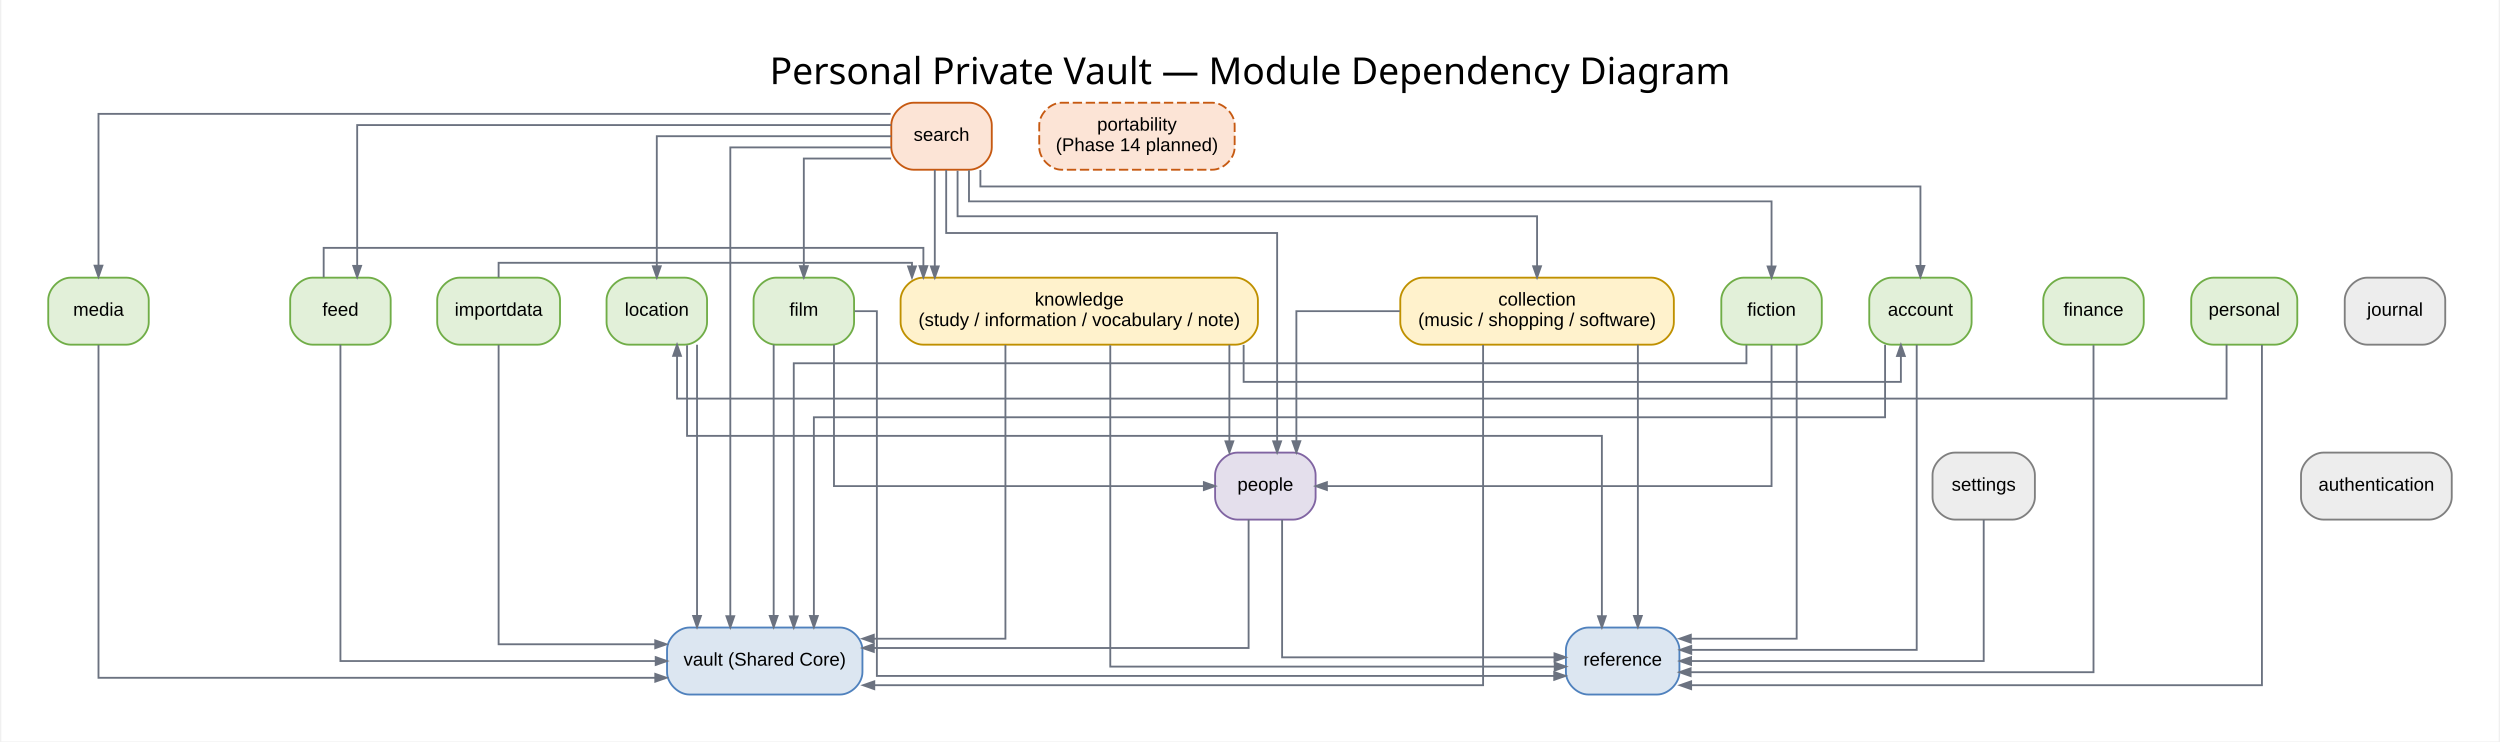
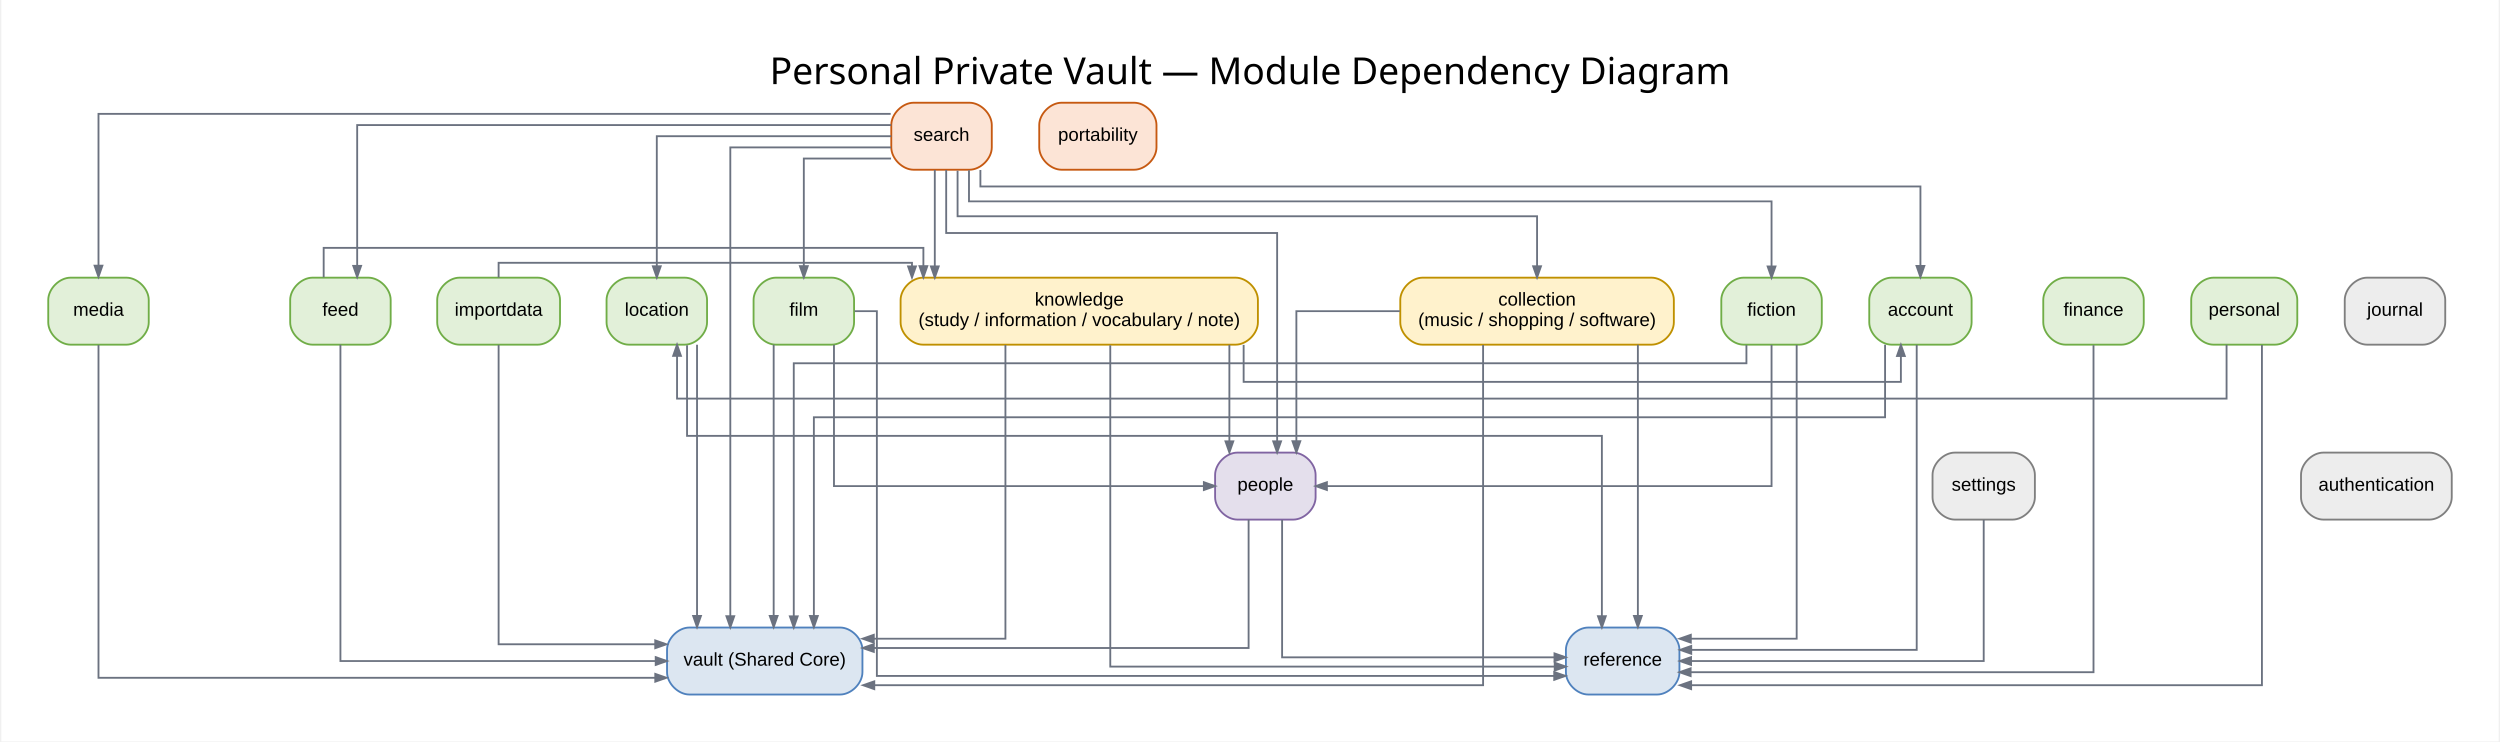
<svg xmlns="http://www.w3.org/2000/svg" width="1342pt" height="398pt" viewBox="0.00 0.00 1341.90 398.40">
  <g id="graph0" class="graph" transform="scale(1 1) rotate(0) translate(25.2 373.2)">
    <polygon fill="white" stroke="transparent" points="-25.2,25.2 -25.2,-373.2 1316.7,-373.2 1316.7,25.2 -25.2,25.2" />
    <text text-anchor="middle" x="645.75" y="-328" font-family="Arial Bold" font-size="20.00">Personal Private Vault — Module Dependency Diagram</text>
    <g id="node1" class="node">
      <path fill="#fce4d6" stroke="#c65911" d="M495,-318C495,-318 465,-318 465,-318 459,-318 453,-312 453,-306 453,-306 453,-294 453,-294 453,-288 459,-282 465,-282 465,-282 495,-282 495,-282 501,-282 507,-288 507,-294 507,-294 507,-306 507,-306 507,-312 501,-318 495,-318" />
      <text text-anchor="middle" x="480" y="-297.5" font-family="Arial" font-size="10.00">search</text>
    </g>
    <g id="node3" class="node">
      <path fill="#e2f0d9" stroke="#70ad47" d="M172,-224C172,-224 142,-224 142,-224 136,-224 130,-218 130,-212 130,-212 130,-200 130,-200 130,-194 136,-188 142,-188 142,-188 172,-188 172,-188 178,-188 184,-194 184,-200 184,-200 184,-212 184,-212 184,-218 178,-224 172,-224" />
      <text text-anchor="middle" x="157" y="-203.5" font-family="Arial" font-size="10.00">feed</text>
    </g>
    <g id="edge38" class="edge">
      <path fill="none" stroke="#6b7280" d="M452.96,-306C376.79,-306 166,-306 166,-306 166,-306 166,-230.34 166,-230.34" />
      <polygon fill="#6b7280" stroke="#6b7280" points="168.1,-230.34 166,-224.34 163.9,-230.34 168.1,-230.34" />
    </g>
    <g id="node5" class="node">
      <path fill="#fff2cc" stroke="#bf9000" d="M638,-224C638,-224 470,-224 470,-224 464,-224 458,-218 458,-212 458,-212 458,-200 458,-200 458,-194 464,-188 470,-188 470,-188 638,-188 638,-188 644,-188 650,-194 650,-200 650,-200 650,-212 650,-212 650,-218 644,-224 638,-224" />
      <text text-anchor="middle" x="554" y="-209" font-family="Arial" font-size="10.00">knowledge</text>
      <text text-anchor="middle" x="554" y="-198" font-family="Arial" font-size="10.00">(study / information / vocabulary / note)</text>
    </g>
    <g id="edge35" class="edge">
      <path fill="none" stroke="#6b7280" d="M476.38,-281.88C476.38,-281.88 476.38,-230.07 476.38,-230.07" />
      <polygon fill="#6b7280" stroke="#6b7280" points="478.48,-230.07 476.38,-224.07 474.28,-230.07 478.48,-230.07" />
    </g>
    <g id="node6" class="node">
      <path fill="#fff2cc" stroke="#bf9000" d="M861.5,-224C861.5,-224 738.5,-224 738.5,-224 732.5,-224 726.5,-218 726.5,-212 726.5,-212 726.5,-200 726.5,-200 726.5,-194 732.5,-188 738.5,-188 738.5,-188 861.5,-188 861.5,-188 867.5,-188 873.5,-194 873.5,-200 873.5,-200 873.5,-212 873.5,-212 873.5,-218 867.5,-224 861.5,-224" />
      <text text-anchor="middle" x="800" y="-209" font-family="Arial" font-size="10.00">collection</text>
      <text text-anchor="middle" x="800" y="-198" font-family="Arial" font-size="10.00">(music / shopping / software)</text>
    </g>
    <g id="edge36" class="edge">
      <path fill="none" stroke="#6b7280" d="M488.62,-281.51C488.62,-269.86 488.62,-257 488.62,-257 488.62,-257 800,-257 800,-257 800,-257 800,-230.12 800,-230.12" />
      <polygon fill="#6b7280" stroke="#6b7280" points="802.1,-230.12 800,-224.12 797.9,-230.12 802.1,-230.12" />
    </g>
    <g id="node7" class="node">
      <path fill="#e2f0d9" stroke="#70ad47" d="M1021.5,-224C1021.5,-224 990.5,-224 990.5,-224 984.5,-224 978.5,-218 978.5,-212 978.5,-212 978.5,-200 978.5,-200 978.5,-194 984.5,-188 990.5,-188 990.5,-188 1021.5,-188 1021.5,-188 1027.5,-188 1033.5,-194 1033.5,-200 1033.5,-200 1033.5,-212 1033.5,-212 1033.5,-218 1027.5,-224 1021.5,-224" />
      <text text-anchor="middle" x="1006" y="-203.5" font-family="Arial" font-size="10.00">account</text>
    </g>
    <g id="edge37" class="edge">
      <path fill="none" stroke="#6b7280" d="M500.88,-281.84C500.88,-276.96 500.88,-273 500.88,-273 500.88,-273 1006,-273 1006,-273 1006,-273 1006,-230.31 1006,-230.31" />
      <polygon fill="#6b7280" stroke="#6b7280" points="1008.1,-230.31 1006,-224.31 1003.9,-230.31 1008.1,-230.31" />
    </g>
    <g id="node8" class="node">
      <path fill="#e2f0d9" stroke="#70ad47" d="M941,-224C941,-224 911,-224 911,-224 905,-224 899,-218 899,-212 899,-212 899,-200 899,-200 899,-194 905,-188 911,-188 911,-188 941,-188 941,-188 947,-188 953,-194 953,-200 953,-200 953,-212 953,-212 953,-218 947,-224 941,-224" />
      <text text-anchor="middle" x="926" y="-203.5" font-family="Arial" font-size="10.00">fiction</text>
    </g>
    <g id="edge31" class="edge">
      <path fill="none" stroke="#6b7280" d="M494.75,-281.68C494.75,-273.21 494.75,-265 494.75,-265 494.75,-265 926,-265 926,-265 926,-265 926,-230.02 926,-230.02" />
      <polygon fill="#6b7280" stroke="#6b7280" points="928.1,-230.02 926,-224.02 923.9,-230.02 928.1,-230.02" />
    </g>
    <g id="node9" class="node">
      <path fill="#e2f0d9" stroke="#70ad47" d="M421,-224C421,-224 391,-224 391,-224 385,-224 379,-218 379,-212 379,-212 379,-200 379,-200 379,-194 385,-188 391,-188 391,-188 421,-188 421,-188 427,-188 433,-194 433,-200 433,-200 433,-212 433,-212 433,-218 427,-224 421,-224" />
      <text text-anchor="middle" x="406" y="-203.5" font-family="Arial" font-size="10.00">film</text>
    </g>
    <g id="edge32" class="edge">
      <path fill="none" stroke="#6b7280" d="M452.87,-288C431.75,-288 406,-288 406,-288 406,-288 406,-230.2 406,-230.2" />
      <polygon fill="#6b7280" stroke="#6b7280" points="408.1,-230.2 406,-224.2 403.9,-230.2 408.1,-230.2" />
    </g>
    <g id="node10" class="node">
      <path fill="#e2f0d9" stroke="#70ad47" d="M42,-224C42,-224 12,-224 12,-224 6,-224 0,-218 0,-212 0,-212 0,-200 0,-200 0,-194 6,-188 12,-188 12,-188 42,-188 42,-188 48,-188 54,-194 54,-200 54,-200 54,-212 54,-212 54,-218 48,-224 42,-224" />
      <text text-anchor="middle" x="27" y="-203.5" font-family="Arial" font-size="10.00">media</text>
    </g>
    <g id="edge33" class="edge">
      <path fill="none" stroke="#6b7280" d="M452.68,-312C354.74,-312 27,-312 27,-312 27,-312 27,-230.46 27,-230.46" />
      <polygon fill="#6b7280" stroke="#6b7280" points="29.1,-230.46 27,-224.46 24.9,-230.46 29.1,-230.46" />
    </g>
    <g id="node11" class="node">
      <path fill="#e2f0d9" stroke="#70ad47" d="M342,-224C342,-224 312,-224 312,-224 306,-224 300,-218 300,-212 300,-212 300,-200 300,-200 300,-194 306,-188 312,-188 312,-188 342,-188 342,-188 348,-188 354,-194 354,-200 354,-200 354,-212 354,-212 354,-218 348,-224 342,-224" />
      <text text-anchor="middle" x="327" y="-203.5" font-family="Arial" font-size="10.00">location</text>
    </g>
    <g id="edge34" class="edge">
      <path fill="none" stroke="#6b7280" d="M453,-300C409.08,-300 327,-300 327,-300 327,-300 327,-230.12 327,-230.12" />
      <polygon fill="#6b7280" stroke="#6b7280" points="329.1,-230.12 327,-224.12 324.9,-230.12 329.1,-230.12" />
    </g>
    <g id="node15" class="node">
      <path fill="#e4dfec" stroke="#8064a2" d="M669,-130C669,-130 639,-130 639,-130 633,-130 627,-124 627,-118 627,-118 627,-106 627,-106 627,-100 633,-94 639,-94 639,-94 669,-94 669,-94 675,-94 681,-100 681,-106 681,-106 681,-118 681,-118 681,-124 675,-130 669,-130" />
      <text text-anchor="middle" x="654" y="-109.5" font-family="Arial" font-size="10.00">people</text>
    </g>
    <g id="edge30" class="edge">
      <path fill="none" stroke="#6b7280" d="M482.5,-281.81C482.5,-266.82 482.5,-248 482.5,-248 482.5,-248 660.33,-248 660.33,-248 660.33,-248 660.33,-136.06 660.33,-136.06" />
      <polygon fill="#6b7280" stroke="#6b7280" points="662.43,-136.06 660.33,-130.06 658.23,-136.06 662.43,-136.06" />
    </g>
    <g id="node18" class="node">
      <path fill="#dce6f1" stroke="#4f81bd" d="M425.5,-36C425.5,-36 344.5,-36 344.5,-36 338.5,-36 332.5,-30 332.5,-24 332.5,-24 332.5,-12 332.5,-12 332.5,-6 338.5,0 344.5,0 344.5,0 425.5,0 425.5,0 431.5,0 437.5,-6 437.5,-12 437.5,-12 437.5,-24 437.5,-24 437.5,-30 431.5,-36 425.5,-36" />
      <text text-anchor="middle" x="385" y="-15.5" font-family="Arial" font-size="10.00">vault (Shared Core)</text>
    </g>
    <g id="edge29" class="edge">
      <path fill="none" stroke="#6b7280" d="M452.81,-294C419.24,-294 366.5,-294 366.5,-294 366.5,-294 366.5,-42.11 366.5,-42.11" />
      <polygon fill="#6b7280" stroke="#6b7280" points="368.6,-42.11 366.5,-36.11 364.4,-42.11 368.6,-42.11" />
    </g>
    <g id="node2" class="node">
-       <path fill="#fce4d6" stroke="#c65911" stroke-dasharray="5,2" d="M625.5,-318C625.5,-318 544.5,-318 544.5,-318 538.5,-318 532.5,-312 532.5,-306 532.5,-306 532.5,-294 532.5,-294 532.5,-288 538.5,-282 544.5,-282 544.5,-282 625.5,-282 625.5,-282 631.5,-282 637.5,-288 637.5,-294 637.5,-294 637.5,-306 637.5,-306 637.5,-312 631.5,-318 625.5,-318" />
-       <text text-anchor="middle" x="585" y="-303" font-family="Arial" font-size="10.00">portability</text>
-       <text text-anchor="middle" x="585" y="-292" font-family="Arial" font-size="10.00">(Phase 14 planned)</text>
+       <path fill="#fce4d6" stroke="#c65911" d="M583.5,-318C583.5,-318 544.5,-318 544.5,-318 538.5,-318 532.5,-312 532.5,-306 532.5,-306 532.5,-294 532.5,-294 532.5,-288 538.5,-282 544.5,-282 544.5,-282 583.5,-282 583.5,-282 589.5,-282 595.5,-288 595.5,-294 595.5,-294 595.5,-306 595.5,-306 595.5,-312 589.5,-318 583.5,-318" />
+       <text text-anchor="middle" x="564" y="-297.5" font-family="Arial" font-size="10.00">portability</text>
    </g>
    <g id="edge23" class="edge">
      <path fill="none" stroke="#6b7280" d="M148,-224.19C148,-232.28 148,-240 148,-240 148,-240 470.25,-240 470.25,-240 470.25,-240 470.25,-230.19 470.25,-230.19" />
      <polygon fill="#6b7280" stroke="#6b7280" points="472.35,-230.19 470.25,-224.19 468.15,-230.19 472.35,-230.19" />
    </g>
    <g id="edge22" class="edge">
      <path fill="none" stroke="#6b7280" d="M157,-187.97C157,-140.92 157,-18 157,-18 157,-18 326.41,-18 326.41,-18" />
      <polygon fill="#6b7280" stroke="#6b7280" points="326.41,-20.1 332.41,-18 326.41,-15.9 326.41,-20.1" />
    </g>
    <g id="node4" class="node">
      <path fill="#e2f0d9" stroke="#70ad47" d="M263,-224C263,-224 221,-224 221,-224 215,-224 209,-218 209,-212 209,-212 209,-200 209,-200 209,-194 215,-188 221,-188 221,-188 263,-188 263,-188 269,-188 275,-194 275,-200 275,-200 275,-212 275,-212 275,-218 269,-224 263,-224" />
      <text text-anchor="middle" x="242" y="-203.5" font-family="Arial" font-size="10.00">importdata</text>
    </g>
    <g id="edge25" class="edge">
      <path fill="none" stroke="#6b7280" d="M242,-224.06C242,-228.49 242,-232 242,-232 242,-232 464.12,-232 464.12,-232 464.12,-232 464.12,-230.06 464.12,-230.06" />
      <polygon fill="#6b7280" stroke="#6b7280" points="466.23,-230.06 464.12,-224.06 462.03,-230.06 466.23,-230.06" />
    </g>
    <g id="edge24" class="edge">
      <path fill="none" stroke="#6b7280" d="M242,-187.85C242,-142.34 242,-27 242,-27 242,-27 326.16,-27 326.16,-27" />
      <polygon fill="#6b7280" stroke="#6b7280" points="326.16,-29.1 332.16,-27 326.16,-24.9 326.16,-29.1" />
    </g>
    <g id="edge16" class="edge">
      <path fill="none" stroke="#6b7280" d="M642.33,-187.89C642.33,-178.1 642.33,-168 642.33,-168 642.33,-168 995.5,-168 995.5,-168 995.5,-168 995.5,-181.89 995.5,-181.89" />
      <polygon fill="#6b7280" stroke="#6b7280" points="993.4,-181.89 995.5,-187.89 997.6,-181.89 993.4,-181.89" />
    </g>
    <g id="edge14" class="edge">
      <path fill="none" stroke="#6b7280" d="M634.67,-187.88C634.67,-187.88 634.67,-136.07 634.67,-136.07" />
      <polygon fill="#6b7280" stroke="#6b7280" points="636.77,-136.07 634.67,-130.07 632.57,-136.07 636.77,-136.07" />
    </g>
    <g id="edge13" class="edge">
      <path fill="none" stroke="#6b7280" d="M514.33,-187.83C514.33,-142.86 514.33,-30 514.33,-30 514.33,-30 443.6,-30 443.6,-30" />
      <polygon fill="#6b7280" stroke="#6b7280" points="443.6,-27.9 437.6,-30 443.6,-32.1 443.6,-27.9" />
    </g>
    <g id="node19" class="node">
      <path fill="#dce6f1" stroke="#4f81bd" d="M864.5,-36C864.5,-36 827.5,-36 827.5,-36 821.5,-36 815.5,-30 815.5,-24 815.5,-24 815.5,-12 815.5,-12 815.5,-6 821.5,0 827.5,0 827.5,0 864.5,0 864.5,0 870.5,0 876.5,-6 876.5,-12 876.5,-12 876.5,-24 876.5,-24 876.5,-30 870.5,-36 864.5,-36" />
      <text text-anchor="middle" x="846" y="-15.5" font-family="Arial" font-size="10.00">reference</text>
    </g>
    <g id="edge15" class="edge">
      <path fill="none" stroke="#6b7280" d="M570.67,-187.69C570.67,-139.88 570.67,-15 570.67,-15 570.67,-15 809.48,-15 809.48,-15" />
      <polygon fill="#6b7280" stroke="#6b7280" points="809.48,-17.1 815.48,-15 809.48,-12.9 809.48,-17.1" />
    </g>
    <g id="edge18" class="edge">
      <path fill="none" stroke="#6b7280" d="M726.27,-206C697.22,-206 670.67,-206 670.67,-206 670.67,-206 670.67,-136.12 670.67,-136.12" />
      <polygon fill="#6b7280" stroke="#6b7280" points="672.77,-136.12 670.67,-130.12 668.57,-136.12 672.77,-136.12" />
    </g>
    <g id="edge17" class="edge">
      <path fill="none" stroke="#6b7280" d="M771,-187.81C771,-138.33 771,-5 771,-5 771,-5 443.86,-5 443.86,-5" />
      <polygon fill="#6b7280" stroke="#6b7280" points="443.86,-2.9 437.86,-5 443.86,-7.1 443.86,-2.9" />
    </g>
    <g id="edge19" class="edge">
      <path fill="none" stroke="#6b7280" d="M854.17,-187.97C854.17,-187.97 854.17,-42.25 854.17,-42.25" />
      <polygon fill="#6b7280" stroke="#6b7280" points="856.27,-42.25 854.17,-36.25 852.07,-42.25 856.27,-42.25" />
    </g>
    <g id="edge20" class="edge">
      <path fill="none" stroke="#6b7280" d="M987,-187.96C987,-171.27 987,-149 987,-149 987,-149 411.4,-149 411.4,-149 411.4,-149 411.4,-42.21 411.4,-42.21" />
      <polygon fill="#6b7280" stroke="#6b7280" points="413.5,-42.21 411.4,-36.21 409.3,-42.22 413.5,-42.21" />
    </g>
    <g id="edge21" class="edge">
      <path fill="none" stroke="#6b7280" d="M1004,-187.88C1004,-141.85 1004,-24 1004,-24 1004,-24 882.84,-24 882.84,-24" />
      <polygon fill="#6b7280" stroke="#6b7280" points="882.84,-21.9 876.84,-24 882.84,-26.1 882.84,-21.9" />
    </g>
    <g id="edge5" class="edge">
      <path fill="none" stroke="#6b7280" d="M926,-187.88C926,-160.56 926,-112 926,-112 926,-112 687.07,-112 687.07,-112" />
      <polygon fill="#6b7280" stroke="#6b7280" points="687.07,-109.9 681.07,-112 687.07,-114.1 687.07,-109.9" />
    </g>
    <g id="edge4" class="edge">
      <path fill="none" stroke="#6b7280" d="M912.5,-187.79C912.5,-182.45 912.5,-178 912.5,-178 912.5,-178 400.6,-178 400.6,-178 400.6,-178 400.6,-42.04 400.6,-42.04" />
      <polygon fill="#6b7280" stroke="#6b7280" points="402.7,-42.04 400.6,-36.04 398.5,-42.04 402.7,-42.04" />
    </g>
    <g id="edge6" class="edge">
      <path fill="none" stroke="#6b7280" d="M939.5,-187.83C939.5,-142.86 939.5,-30 939.5,-30 939.5,-30 882.62,-30 882.62,-30" />
      <polygon fill="#6b7280" stroke="#6b7280" points="882.62,-27.9 876.62,-30 882.62,-32.1 882.62,-27.9" />
    </g>
    <g id="edge8" class="edge">
      <path fill="none" stroke="#6b7280" d="M422.2,-187.88C422.2,-160.56 422.2,-112 422.2,-112 422.2,-112 620.96,-112 620.96,-112" />
      <polygon fill="#6b7280" stroke="#6b7280" points="620.96,-114.1 626.96,-112 620.96,-109.9 620.96,-114.1" />
    </g>
    <g id="edge7" class="edge">
      <path fill="none" stroke="#6b7280" d="M389.8,-187.97C389.8,-187.97 389.8,-42.25 389.8,-42.25" />
      <polygon fill="#6b7280" stroke="#6b7280" points="391.9,-42.25 389.8,-36.25 387.7,-42.25 391.9,-42.25" />
    </g>
    <g id="edge9" class="edge">
      <path fill="none" stroke="#6b7280" d="M433.26,-206C439.96,-206 445.25,-206 445.25,-206 445.25,-206 445.25,-10 445.25,-10 445.25,-10 809.22,-10 809.22,-10" />
      <polygon fill="#6b7280" stroke="#6b7280" points="809.22,-12.1 815.22,-10 809.22,-7.9 809.22,-12.1" />
    </g>
    <g id="edge10" class="edge">
      <path fill="none" stroke="#6b7280" d="M27,-187.82C27,-139.05 27,-9 27,-9 27,-9 326.18,-9 326.18,-9" />
      <polygon fill="#6b7280" stroke="#6b7280" points="326.18,-11.1 332.18,-9 326.18,-6.9 326.18,-11.1" />
    </g>
    <g id="edge11" class="edge">
      <path fill="none" stroke="#6b7280" d="M348.62,-187.97C348.62,-187.97 348.62,-42.25 348.62,-42.25" />
      <polygon fill="#6b7280" stroke="#6b7280" points="350.73,-42.25 348.62,-36.25 346.53,-42.25 350.73,-42.25" />
    </g>
    <g id="edge12" class="edge">
      <path fill="none" stroke="#6b7280" d="M343.25,-187.69C343.25,-167.85 343.25,-139 343.25,-139 343.25,-139 834.83,-139 834.83,-139 834.83,-139 834.83,-42.11 834.83,-42.11" />
      <polygon fill="#6b7280" stroke="#6b7280" points="836.93,-42.11 834.83,-36.11 832.73,-42.11 836.93,-42.11" />
    </g>
    <g id="node12" class="node">
      <path fill="#e2f0d9" stroke="#70ad47" d="M1114,-224C1114,-224 1084,-224 1084,-224 1078,-224 1072,-218 1072,-212 1072,-212 1072,-200 1072,-200 1072,-194 1078,-188 1084,-188 1084,-188 1114,-188 1114,-188 1120,-188 1126,-194 1126,-200 1126,-200 1126,-212 1126,-212 1126,-218 1120,-224 1114,-224" />
      <text text-anchor="middle" x="1099" y="-203.5" font-family="Arial" font-size="10.00">finance</text>
    </g>
    <g id="edge26" class="edge">
      <path fill="none" stroke="#6b7280" d="M1099,-187.75C1099,-139.46 1099,-12 1099,-12 1099,-12 882.52,-12 882.52,-12" />
      <polygon fill="#6b7280" stroke="#6b7280" points="882.52,-9.9 876.52,-12 882.52,-14.1 882.52,-9.9" />
    </g>
    <g id="node13" class="node">
      <path fill="#ededed" stroke="#7f7f7f" d="M1276,-224C1276,-224 1246,-224 1246,-224 1240,-224 1234,-218 1234,-212 1234,-212 1234,-200 1234,-200 1234,-194 1240,-188 1246,-188 1246,-188 1276,-188 1276,-188 1282,-188 1288,-194 1288,-200 1288,-200 1288,-212 1288,-212 1288,-218 1282,-224 1276,-224" />
      <text text-anchor="middle" x="1261" y="-203.5" font-family="Arial" font-size="10.00">journal</text>
    </g>
    <g id="node14" class="node">
      <path fill="#e2f0d9" stroke="#70ad47" d="M1196.5,-224C1196.5,-224 1163.5,-224 1163.5,-224 1157.5,-224 1151.5,-218 1151.5,-212 1151.5,-212 1151.5,-200 1151.5,-200 1151.5,-194 1157.5,-188 1163.5,-188 1163.5,-188 1196.5,-188 1196.5,-188 1202.5,-188 1208.5,-194 1208.5,-200 1208.5,-200 1208.5,-212 1208.5,-212 1208.5,-218 1202.5,-224 1196.5,-224" />
      <text text-anchor="middle" x="1180" y="-203.5" font-family="Arial" font-size="10.00">personal</text>
    </g>
    <g id="edge28" class="edge">
      <path fill="none" stroke="#6b7280" d="M1170.5,-187.96C1170.5,-174.71 1170.5,-159 1170.5,-159 1170.5,-159 337.88,-159 337.88,-159 337.88,-159 337.88,-181.96 337.88,-181.96" />
      <polygon fill="#6b7280" stroke="#6b7280" points="335.78,-181.96 337.88,-187.96 339.98,-181.96 335.78,-181.96" />
    </g>
    <g id="edge27" class="edge">
      <path fill="none" stroke="#6b7280" d="M1189.5,-187.81C1189.5,-138.33 1189.5,-5 1189.5,-5 1189.5,-5 882.79,-5 882.79,-5" />
      <polygon fill="#6b7280" stroke="#6b7280" points="882.79,-2.9 876.79,-5 882.79,-7.1 882.79,-2.9" />
    </g>
    <g id="edge2" class="edge">
      <path fill="none" stroke="#6b7280" d="M645,-93.97C645,-68.49 645,-25 645,-25 645,-25 443.61,-25 443.61,-25" />
      <polygon fill="#6b7280" stroke="#6b7280" points="443.61,-22.9 437.61,-25 443.61,-27.1 443.61,-22.9" />
    </g>
    <g id="edge3" class="edge">
      <path fill="none" stroke="#6b7280" d="M663,-93.82C663,-67.01 663,-20 663,-20 663,-20 809.37,-20 809.37,-20" />
      <polygon fill="#6b7280" stroke="#6b7280" points="809.37,-22.1 815.37,-20 809.37,-17.9 809.37,-22.1" />
    </g>
    <g id="node16" class="node">
      <path fill="#ededed" stroke="#7f7f7f" d="M1055.5,-130C1055.5,-130 1024.5,-130 1024.5,-130 1018.5,-130 1012.5,-124 1012.5,-118 1012.5,-118 1012.5,-106 1012.5,-106 1012.5,-100 1018.5,-94 1024.5,-94 1024.5,-94 1055.5,-94 1055.5,-94 1061.5,-94 1067.5,-100 1067.5,-106 1067.5,-106 1067.5,-118 1067.5,-118 1067.5,-124 1061.5,-130 1055.5,-130" />
      <text text-anchor="middle" x="1040" y="-109.5" font-family="Arial" font-size="10.00">settings</text>
    </g>
    <g id="edge1" class="edge">
      <path fill="none" stroke="#6b7280" d="M1040,-93.88C1040,-66.56 1040,-18 1040,-18 1040,-18 882.74,-18 882.74,-18" />
      <polygon fill="#6b7280" stroke="#6b7280" points="882.74,-15.9 876.74,-18 882.74,-20.1 882.74,-15.9" />
    </g>
    <g id="node17" class="node">
      <path fill="#ededed" stroke="#7f7f7f" d="M1279.5,-130C1279.5,-130 1222.5,-130 1222.5,-130 1216.5,-130 1210.5,-124 1210.5,-118 1210.5,-118 1210.5,-106 1210.5,-106 1210.5,-100 1216.5,-94 1222.5,-94 1222.5,-94 1279.5,-94 1279.5,-94 1285.5,-94 1291.5,-100 1291.5,-106 1291.5,-106 1291.5,-118 1291.5,-118 1291.5,-124 1285.5,-130 1279.5,-130" />
      <text text-anchor="middle" x="1251" y="-109.5" font-family="Arial" font-size="10.00">authentication</text>
    </g>
  </g>
</svg>
